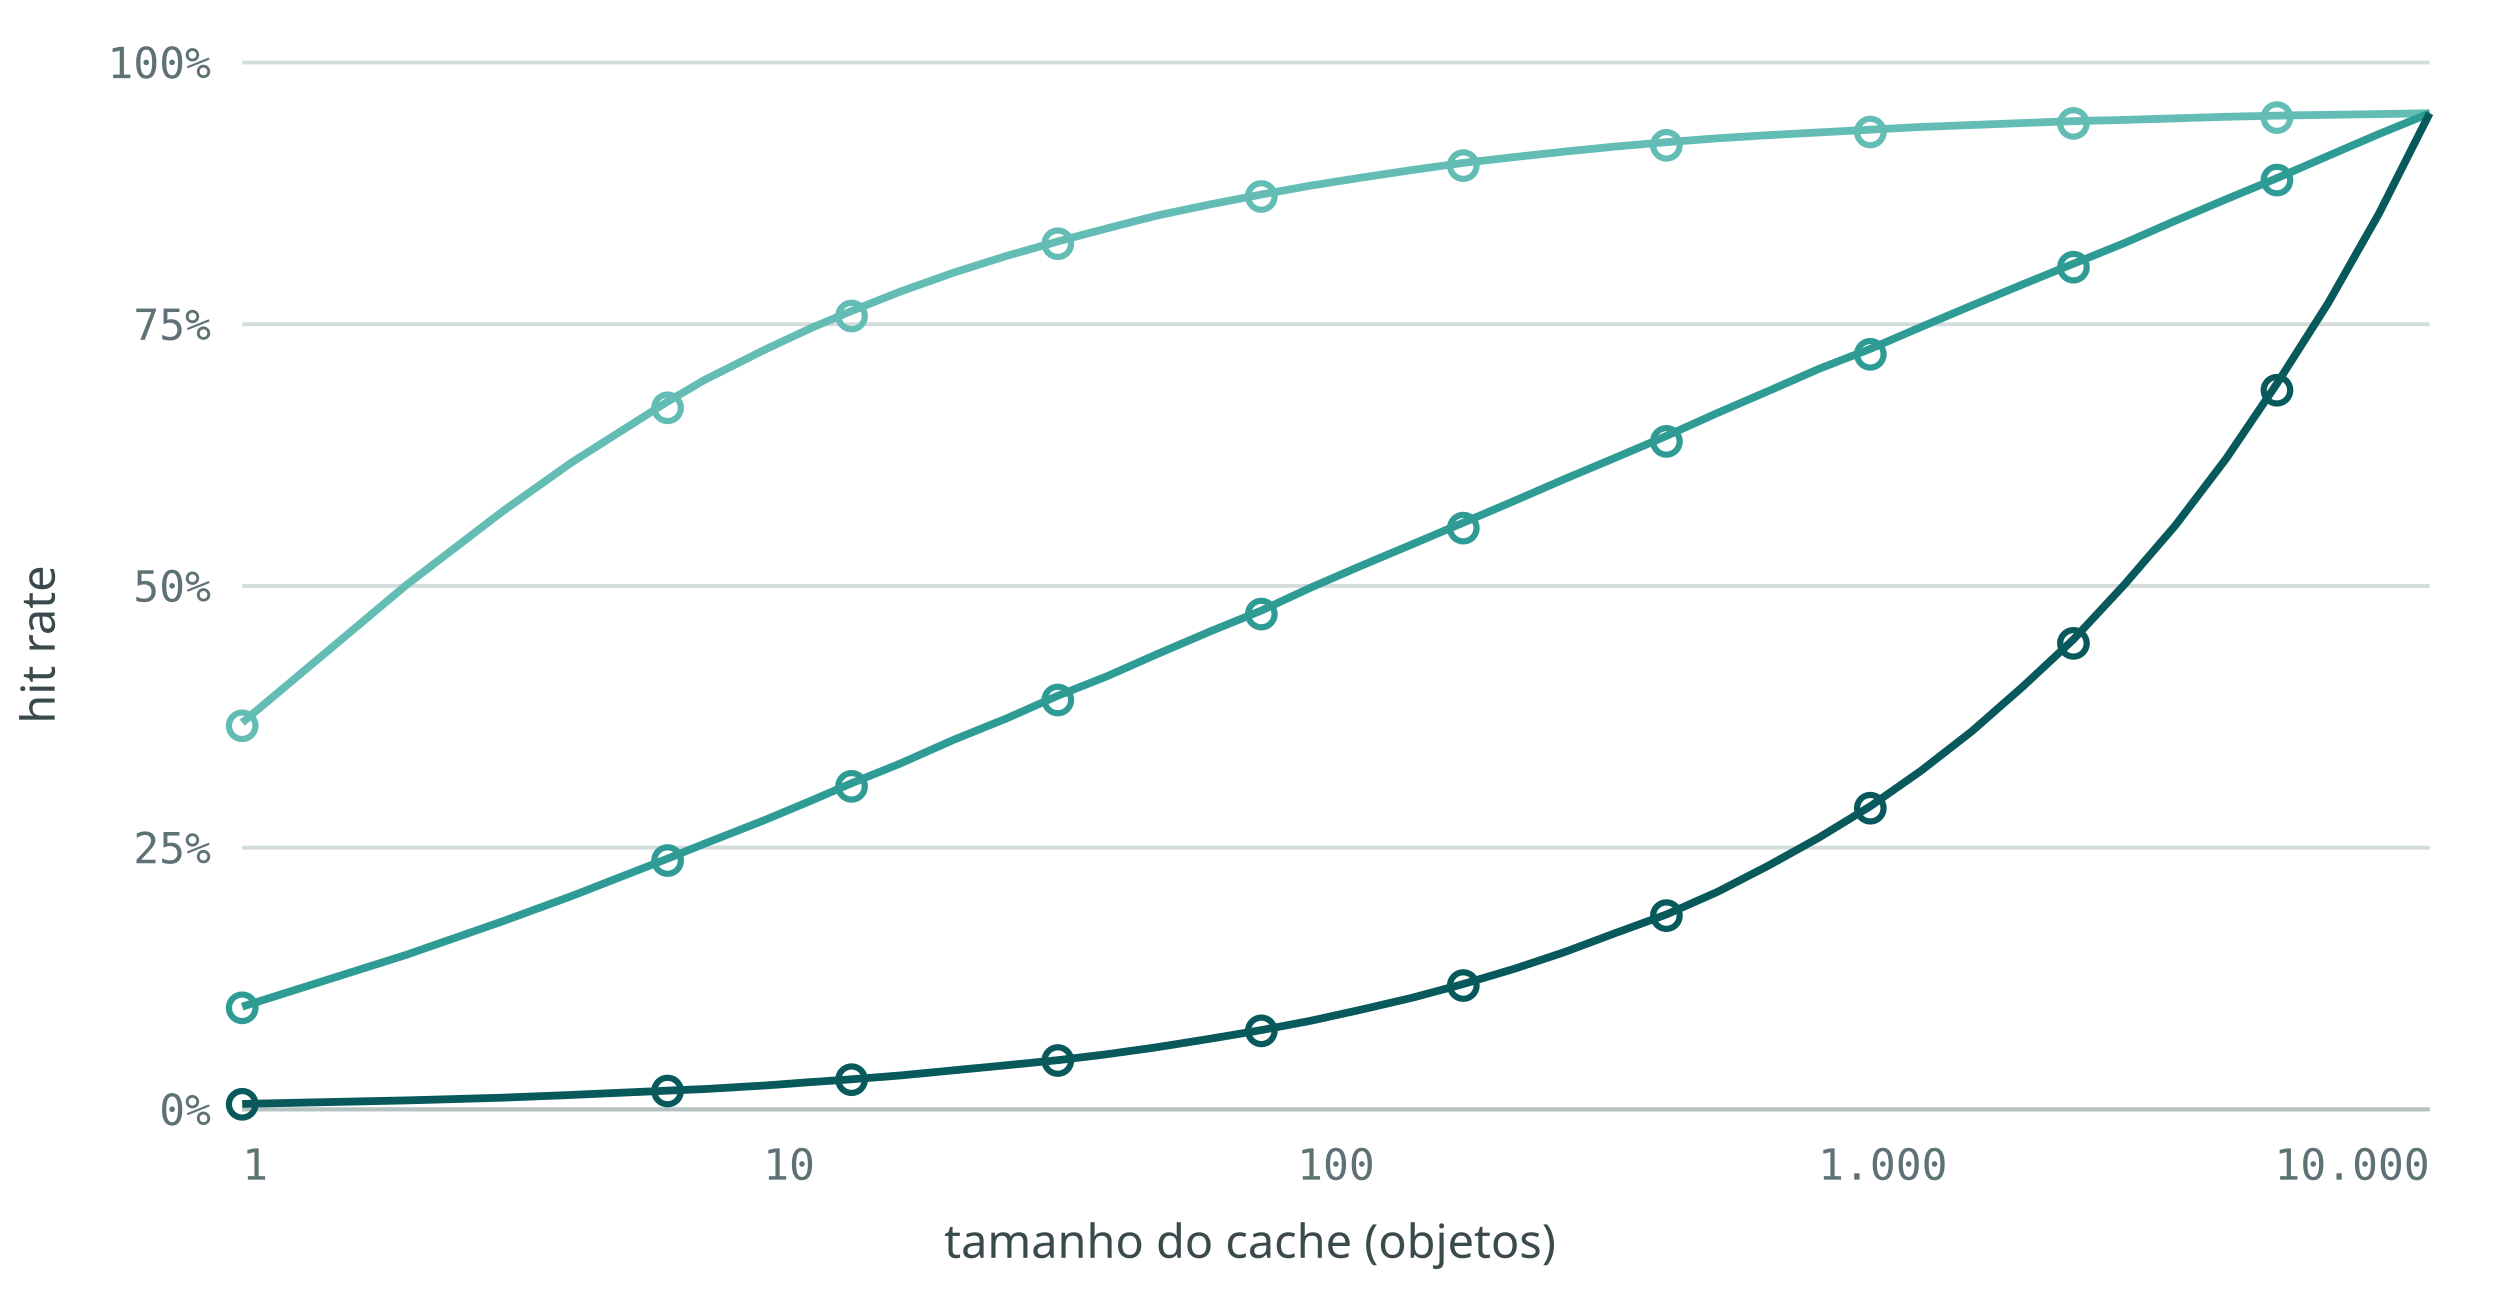
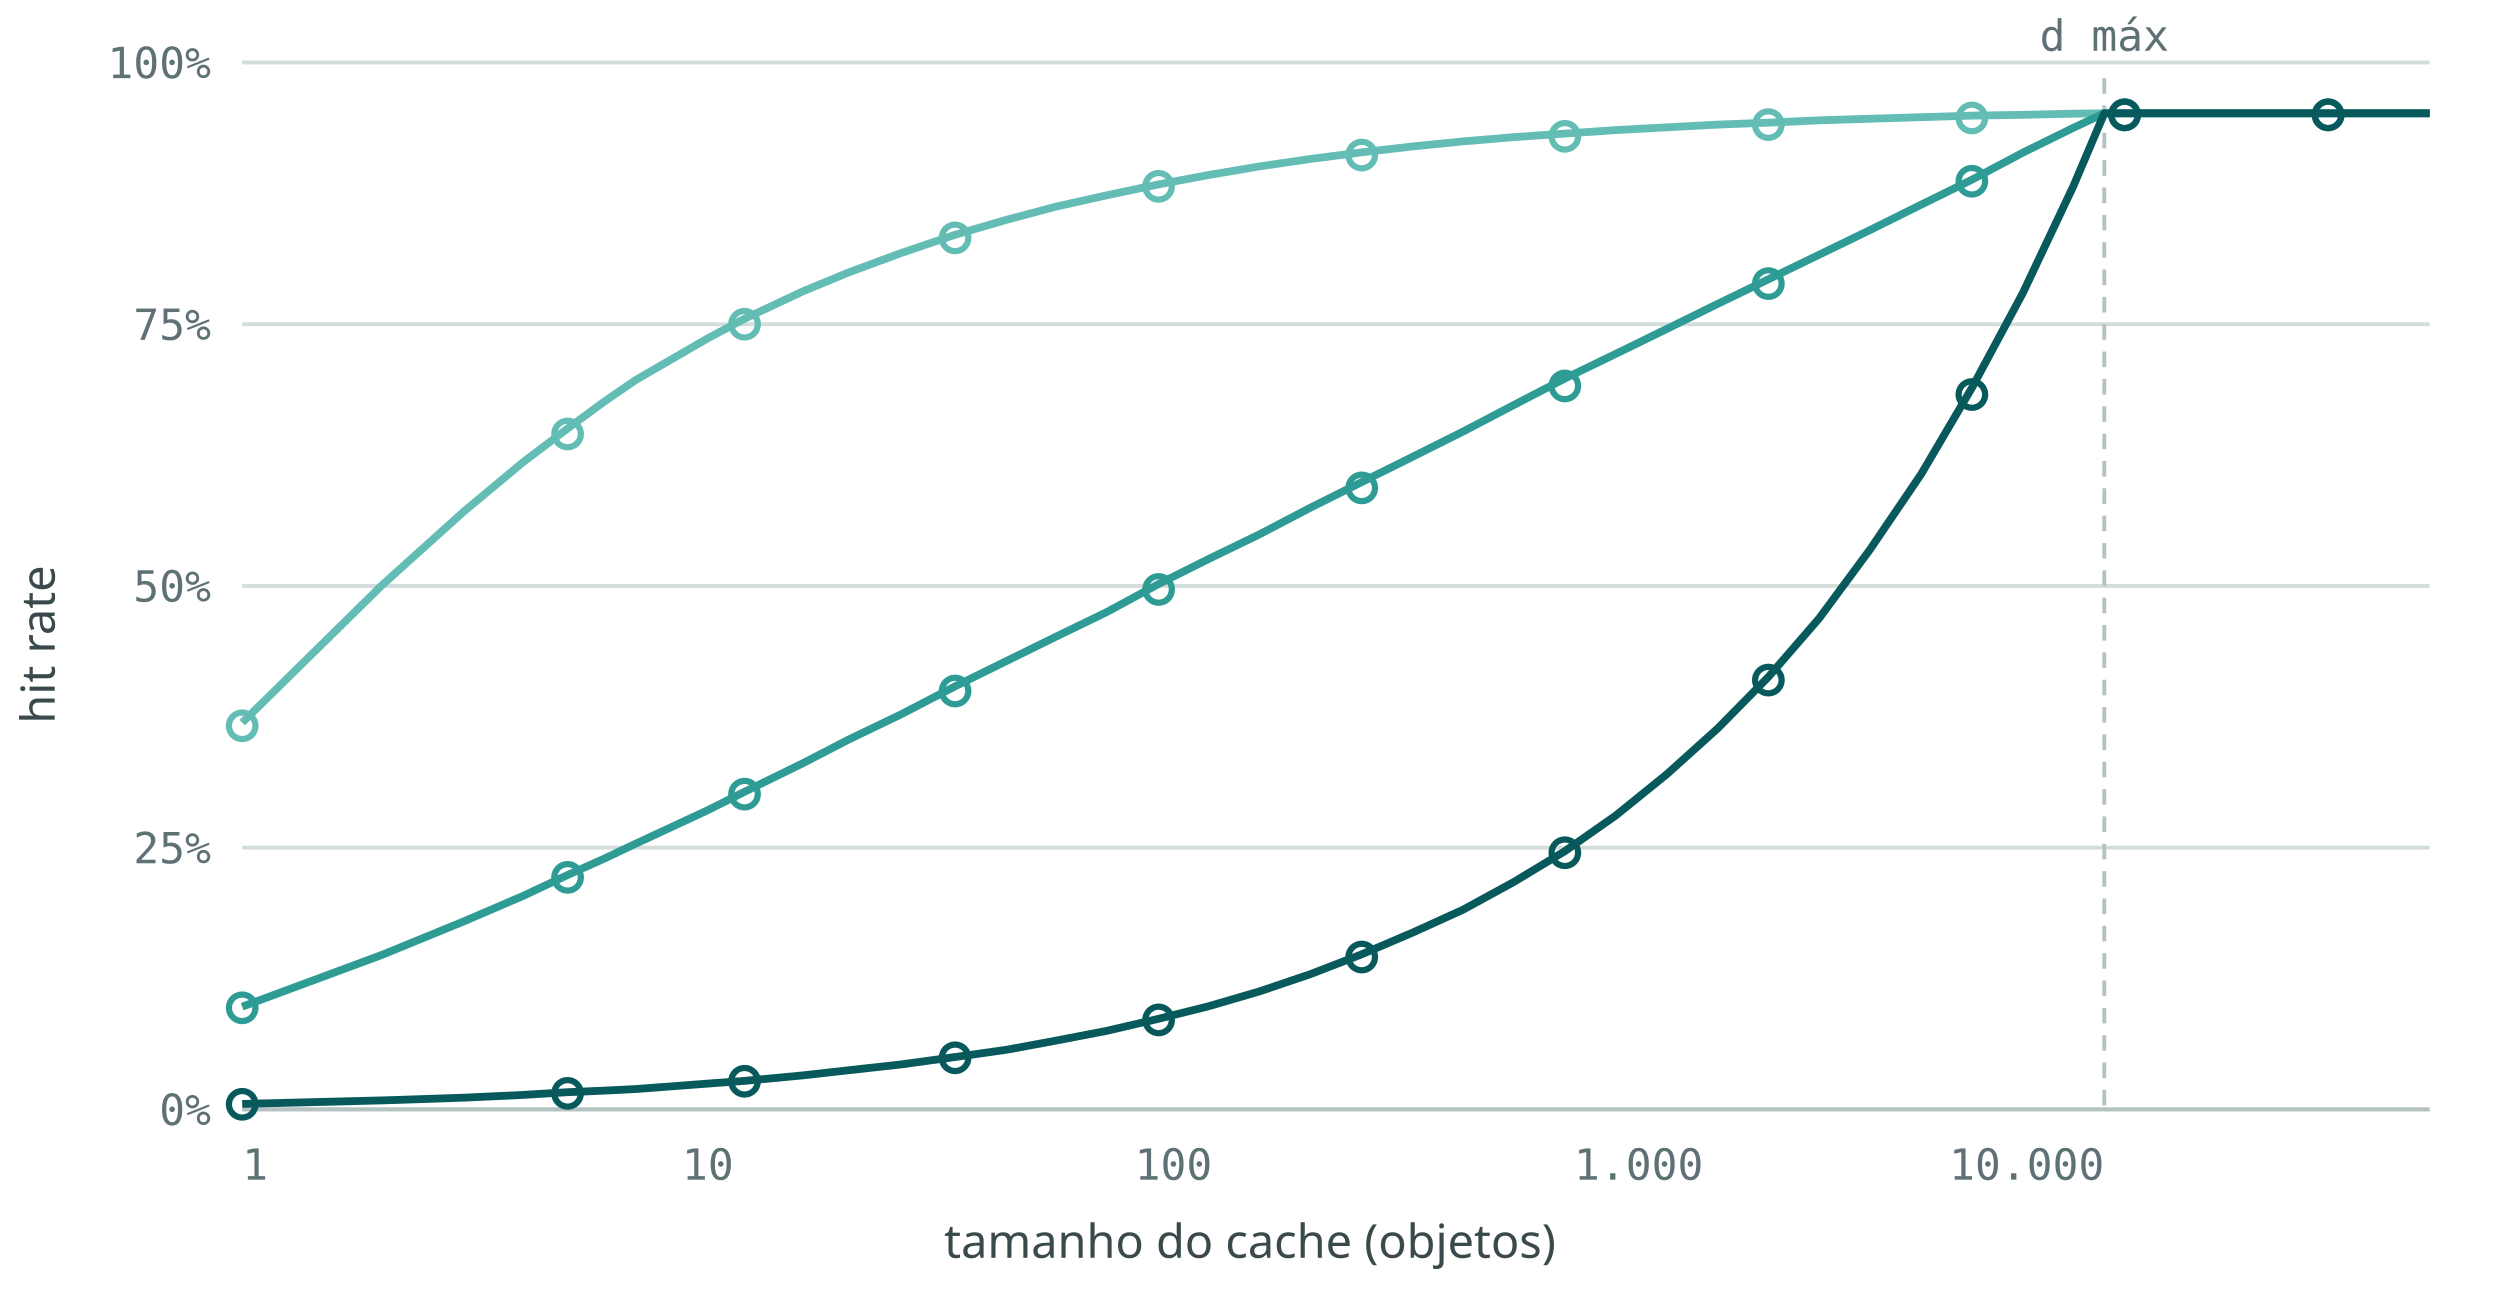
<svg xmlns="http://www.w3.org/2000/svg" viewBox="0 0 640 330" role="img" aria-label="Curva de hit rate">
  <style>.gx{stroke:#D3DDDB;stroke-width:1}.ax{stroke:#B4C3C1;stroke-width:1}.tk{font:11px ui-monospace,monospace;fill:#5E7174}.lb{font:12px system-ui,sans-serif;fill:#3A4A4C}</style>
  <line class="gx" x1="62.0" y1="284.0" x2="622.0" y2="284.0" />
  <text class="tk" x="54.0" y="288.0" text-anchor="end">0%</text>
  <line class="gx" x1="62.0" y1="217.0" x2="622.0" y2="217.0" />
  <text class="tk" x="54.0" y="221.0" text-anchor="end">25%</text>
  <line class="gx" x1="62.0" y1="150.0" x2="622.0" y2="150.0" />
  <text class="tk" x="54.0" y="154.0" text-anchor="end">50%</text>
  <line class="gx" x1="62.0" y1="83.0" x2="622.0" y2="83.0" />
  <text class="tk" x="54.0" y="87.0" text-anchor="end">75%</text>
  <line class="gx" x1="62.0" y1="16.0" x2="622.0" y2="16.0" />
  <text class="tk" x="54.0" y="20.0" text-anchor="end">100%</text>
  <text class="tk" x="62.0" y="302.0" text-anchor="start">1</text>
-   <text class="tk" x="202.0" y="302.0" text-anchor="middle">10</text>
-   <text class="tk" x="342.0" y="302.0" text-anchor="middle">100</text>
-   <text class="tk" x="482.0" y="302.0" text-anchor="middle">1.000</text>
-   <text class="tk" x="622.0" y="302.0" text-anchor="end">10.000</text>
+   <text class="tk" x="181.2" y="302.0" text-anchor="middle">10</text>
+   <text class="tk" x="300.4" y="302.0" text-anchor="middle">100</text>
+   <text class="tk" x="419.5" y="302.0" text-anchor="middle">1.000</text>
+   <text class="tk" x="538.7" y="302.0" text-anchor="end">10.000</text>
  <line class="ax" x1="62.0" y1="284.0" x2="622.0" y2="284.0" />
  <text class="lb" x="320.0" y="322.0" text-anchor="middle">tamanho do cache (objetos)</text>
  <text class="lb" transform="translate(14,165.0) rotate(-90)" text-anchor="middle">hit rate</text>
-   <path d="M62.0,185.0L104.1,149.7L128.8,130.8L146.3,118.4L170.9,102.8L180.3,97.3L195.6,89.6L207.8,83.9L218.0,79.6L230.6,74.6L244.1,69.8L257.7,65.5L270.8,61.8L283.2,58.5L296.1,55.2L309.9,52.3L322.9,49.8L335.6,47.5L348.3,45.5L361.6,43.5L374.6,41.7L387.7,40.2L400.6,38.8L413.7,37.5L426.6,36.4L439.7,35.4L452.7,34.6L465.7,33.9L478.8,33.2L491.8,32.5L504.8,32.0L517.8,31.5L530.8,31.0L543.9,30.7L556.9,30.3L569.9,29.9L582.9,29.6L596.0,29.4L609.0,29.2L622.0,29.0" fill="none" stroke="#63BDB5" stroke-width="2" stroke-linejoin="round" />
+   <line x1="538.7" y1="20.0" x2="538.7" y2="284.0" stroke="#B4C3C1" stroke-width="1" stroke-dasharray="4 3" />
+   <text class="tk" x="538.7" y="13.0" text-anchor="middle">d máx</text>
+   <path d="M62.0,185.0L97.9,149.7L118.9,130.8L133.8,118.4L145.3,109.7L154.7,102.8L162.7,97.3L181.2,86.6L190.6,81.6L205.5,74.6L217.1,69.8L230.6,64.8L244.5,60.1L257.9,56.2L270.3,52.9L283.3,50.0L296.6,47.2L309.4,44.8L322.4,42.6L335.4,40.7L348.6,39.0L361.5,37.5L374.5,36.2L387.5,35.1L400.6,34.2L413.6,33.3L426.7,32.6L439.7,31.9L452.7,31.4L465.7,30.8L478.7,30.4L491.8,30.0L504.8,29.6L517.8,29.4L530.8,29.1L538.7,29.0L543.9,29.0L556.9,29.0L569.9,29.0L582.9,29.0L596.0,29.0L609.0,29.0L622.0,29.0" fill="none" stroke="#63BDB5" stroke-width="2" stroke-linejoin="round" />
  <circle cx="62.0" cy="185.8" r="3.4" fill="none" stroke="#63BDB5" stroke-width="1.6" />
-   <circle cx="170.9" cy="104.4" r="3.4" fill="none" stroke="#63BDB5" stroke-width="1.6" />
-   <circle cx="218.0" cy="80.9" r="3.4" fill="none" stroke="#63BDB5" stroke-width="1.6" />
-   <circle cx="270.8" cy="62.4" r="3.4" fill="none" stroke="#63BDB5" stroke-width="1.6" />
-   <circle cx="322.9" cy="50.3" r="3.4" fill="none" stroke="#63BDB5" stroke-width="1.6" />
-   <circle cx="374.6" cy="42.4" r="3.4" fill="none" stroke="#63BDB5" stroke-width="1.6" />
-   <circle cx="426.6" cy="37.2" r="3.4" fill="none" stroke="#63BDB5" stroke-width="1.6" />
-   <circle cx="478.8" cy="33.8" r="3.4" fill="none" stroke="#63BDB5" stroke-width="1.6" />
-   <circle cx="530.8" cy="31.6" r="3.4" fill="none" stroke="#63BDB5" stroke-width="1.6" />
-   <circle cx="582.9" cy="30.1" r="3.4" fill="none" stroke="#63BDB5" stroke-width="1.6" />
-   <path d="M62.0,257.7L104.1,244.4L128.8,235.8L146.3,229.4L170.9,219.8L180.3,216.0L195.6,210.0L207.8,204.9L218.0,200.5L230.6,195.4L244.1,189.4L257.7,183.9L270.8,178.1L283.2,173.2L296.1,167.5L309.9,161.6L322.9,156.3L335.6,150.4L348.3,144.9L361.6,139.3L374.6,133.8L387.7,128.2L400.6,122.6L413.7,117.1L426.6,111.6L439.7,105.7L452.7,100.1L465.7,94.4L478.8,89.3L491.8,83.7L504.8,78.2L517.8,72.8L530.8,67.5L543.9,62.2L556.9,56.5L569.9,51.0L582.9,45.6L596.0,39.9L609.0,34.3L622.0,29.0" fill="none" stroke="#2E9B95" stroke-width="2" stroke-linejoin="round" />
+   <circle cx="145.3" cy="111.1" r="3.4" fill="none" stroke="#63BDB5" stroke-width="1.6" />
+   <circle cx="190.6" cy="83.0" r="3.4" fill="none" stroke="#63BDB5" stroke-width="1.6" />
+   <circle cx="244.5" cy="60.9" r="3.4" fill="none" stroke="#63BDB5" stroke-width="1.6" />
+   <circle cx="296.6" cy="47.7" r="3.4" fill="none" stroke="#63BDB5" stroke-width="1.6" />
+   <circle cx="348.6" cy="39.7" r="3.4" fill="none" stroke="#63BDB5" stroke-width="1.6" />
+   <circle cx="400.6" cy="34.9" r="3.4" fill="none" stroke="#63BDB5" stroke-width="1.6" />
+   <circle cx="452.7" cy="31.9" r="3.4" fill="none" stroke="#63BDB5" stroke-width="1.6" />
+   <circle cx="504.8" cy="30.2" r="3.4" fill="none" stroke="#63BDB5" stroke-width="1.6" />
+   <circle cx="543.9" cy="29.4" r="3.4" fill="none" stroke="#63BDB5" stroke-width="1.6" />
+   <circle cx="596.0" cy="29.4" r="3.4" fill="none" stroke="#63BDB5" stroke-width="1.6" />
+   <path d="M62.0,257.7L97.9,244.4L118.9,235.8L133.8,229.4L145.3,224.0L154.7,219.8L162.7,216.0L181.2,207.4L190.6,202.7L205.5,195.4L217.1,189.4L230.6,182.9L244.5,175.7L257.9,169.1L270.3,163.0L283.3,156.7L296.6,149.5L309.4,143.1L322.4,136.8L335.4,130.0L348.6,123.4L361.5,117.0L374.5,110.5L387.5,103.7L400.6,96.9L413.6,90.6L426.7,84.2L439.7,77.8L452.7,71.5L465.7,65.2L478.7,58.9L491.8,52.4L504.8,46.0L517.8,39.1L530.8,32.7L538.7,29.0L543.9,29.0L556.9,29.0L569.9,29.0L582.9,29.0L596.0,29.0L609.0,29.0L622.0,29.0" fill="none" stroke="#2E9B95" stroke-width="2" stroke-linejoin="round" />
  <circle cx="62.0" cy="258.0" r="3.4" fill="none" stroke="#2E9B95" stroke-width="1.6" />
-   <circle cx="170.9" cy="220.3" r="3.4" fill="none" stroke="#2E9B95" stroke-width="1.6" />
-   <circle cx="218.0" cy="201.3" r="3.4" fill="none" stroke="#2E9B95" stroke-width="1.6" />
-   <circle cx="270.8" cy="179.2" r="3.4" fill="none" stroke="#2E9B95" stroke-width="1.6" />
-   <circle cx="322.9" cy="157.2" r="3.4" fill="none" stroke="#2E9B95" stroke-width="1.6" />
-   <circle cx="374.6" cy="135.2" r="3.4" fill="none" stroke="#2E9B95" stroke-width="1.6" />
-   <circle cx="426.6" cy="113.0" r="3.4" fill="none" stroke="#2E9B95" stroke-width="1.6" />
-   <circle cx="478.8" cy="90.7" r="3.4" fill="none" stroke="#2E9B95" stroke-width="1.6" />
-   <circle cx="530.8" cy="68.4" r="3.4" fill="none" stroke="#2E9B95" stroke-width="1.6" />
-   <circle cx="582.9" cy="46.1" r="3.4" fill="none" stroke="#2E9B95" stroke-width="1.6" />
-   <path d="M62.0,282.6L104.1,281.7L128.8,281.0L146.3,280.3L170.9,279.2L180.3,278.8L195.6,277.9L207.8,277.0L218.0,276.3L230.6,275.3L244.1,274.0L257.7,272.7L270.8,271.4L283.2,269.9L296.1,268.1L309.9,265.9L322.9,263.7L335.6,261.3L348.3,258.5L361.6,255.4L374.6,251.9L387.7,248.0L400.6,243.7L413.7,238.8L426.6,234.1L439.7,228.3L452.7,221.6L465.7,214.4L478.8,206.4L491.8,197.3L504.8,187.2L517.8,175.8L530.8,163.7L543.9,149.6L556.9,134.5L569.9,117.4L582.9,98.2L596.0,77.6L609.0,54.7L622.0,29.0" fill="none" stroke="#08595C" stroke-width="2" stroke-linejoin="round" />
+   <circle cx="145.3" cy="224.6" r="3.4" fill="none" stroke="#2E9B95" stroke-width="1.6" />
+   <circle cx="190.6" cy="203.3" r="3.4" fill="none" stroke="#2E9B95" stroke-width="1.6" />
+   <circle cx="244.5" cy="176.9" r="3.4" fill="none" stroke="#2E9B95" stroke-width="1.6" />
+   <circle cx="296.6" cy="150.9" r="3.4" fill="none" stroke="#2E9B95" stroke-width="1.6" />
+   <circle cx="348.6" cy="124.9" r="3.4" fill="none" stroke="#2E9B95" stroke-width="1.6" />
+   <circle cx="400.6" cy="98.8" r="3.4" fill="none" stroke="#2E9B95" stroke-width="1.6" />
+   <circle cx="452.7" cy="72.6" r="3.4" fill="none" stroke="#2E9B95" stroke-width="1.6" />
+   <circle cx="504.8" cy="46.4" r="3.4" fill="none" stroke="#2E9B95" stroke-width="1.6" />
+   <circle cx="543.9" cy="29.4" r="3.4" fill="none" stroke="#2E9B95" stroke-width="1.6" />
+   <circle cx="596.0" cy="29.4" r="3.4" fill="none" stroke="#2E9B95" stroke-width="1.6" />
+   <path d="M62.0,282.6L97.9,281.7L118.9,281.0L133.8,280.3L145.3,279.6L154.7,279.2L162.7,278.8L181.2,277.4L190.6,276.7L205.5,275.3L217.1,274.0L230.6,272.5L244.5,270.6L257.9,268.7L270.3,266.4L283.3,263.9L296.6,260.8L309.4,257.6L322.4,253.8L335.4,249.4L348.6,244.3L361.5,238.8L374.5,232.9L387.5,225.8L400.6,217.9L413.6,208.8L426.7,198.2L439.7,186.5L452.7,173.3L465.7,158.3L478.7,140.7L491.8,121.4L504.8,99.3L517.8,75.1L530.8,47.6L538.7,29.0L543.9,29.0L556.9,29.0L569.9,29.0L582.9,29.0L596.0,29.0L609.0,29.0L622.0,29.0" fill="none" stroke="#08595C" stroke-width="2" stroke-linejoin="round" />
  <circle cx="62.0" cy="282.7" r="3.4" fill="none" stroke="#08595C" stroke-width="1.6" />
-   <circle cx="170.9" cy="279.3" r="3.4" fill="none" stroke="#08595C" stroke-width="1.6" />
-   <circle cx="218.0" cy="276.4" r="3.4" fill="none" stroke="#08595C" stroke-width="1.6" />
-   <circle cx="270.8" cy="271.5" r="3.4" fill="none" stroke="#08595C" stroke-width="1.6" />
-   <circle cx="322.9" cy="263.9" r="3.4" fill="none" stroke="#08595C" stroke-width="1.6" />
-   <circle cx="374.6" cy="252.3" r="3.4" fill="none" stroke="#08595C" stroke-width="1.6" />
-   <circle cx="426.6" cy="234.4" r="3.4" fill="none" stroke="#08595C" stroke-width="1.6" />
-   <circle cx="478.8" cy="206.9" r="3.4" fill="none" stroke="#08595C" stroke-width="1.6" />
-   <circle cx="530.8" cy="164.7" r="3.4" fill="none" stroke="#08595C" stroke-width="1.6" />
-   <circle cx="582.9" cy="99.9" r="3.4" fill="none" stroke="#08595C" stroke-width="1.6" />
+   <circle cx="145.3" cy="279.9" r="3.4" fill="none" stroke="#08595C" stroke-width="1.6" />
+   <circle cx="190.6" cy="276.8" r="3.4" fill="none" stroke="#08595C" stroke-width="1.6" />
+   <circle cx="244.5" cy="270.8" r="3.4" fill="none" stroke="#08595C" stroke-width="1.6" />
+   <circle cx="296.6" cy="261.1" r="3.4" fill="none" stroke="#08595C" stroke-width="1.6" />
+   <circle cx="348.6" cy="245.0" r="3.4" fill="none" stroke="#08595C" stroke-width="1.6" />
+   <circle cx="400.6" cy="218.3" r="3.4" fill="none" stroke="#08595C" stroke-width="1.6" />
+   <circle cx="452.7" cy="174.1" r="3.4" fill="none" stroke="#08595C" stroke-width="1.6" />
+   <circle cx="504.8" cy="101.0" r="3.4" fill="none" stroke="#08595C" stroke-width="1.6" />
+   <circle cx="543.9" cy="29.4" r="3.4" fill="none" stroke="#08595C" stroke-width="1.6" />
+   <circle cx="596.0" cy="29.4" r="3.4" fill="none" stroke="#08595C" stroke-width="1.6" />
</svg>
